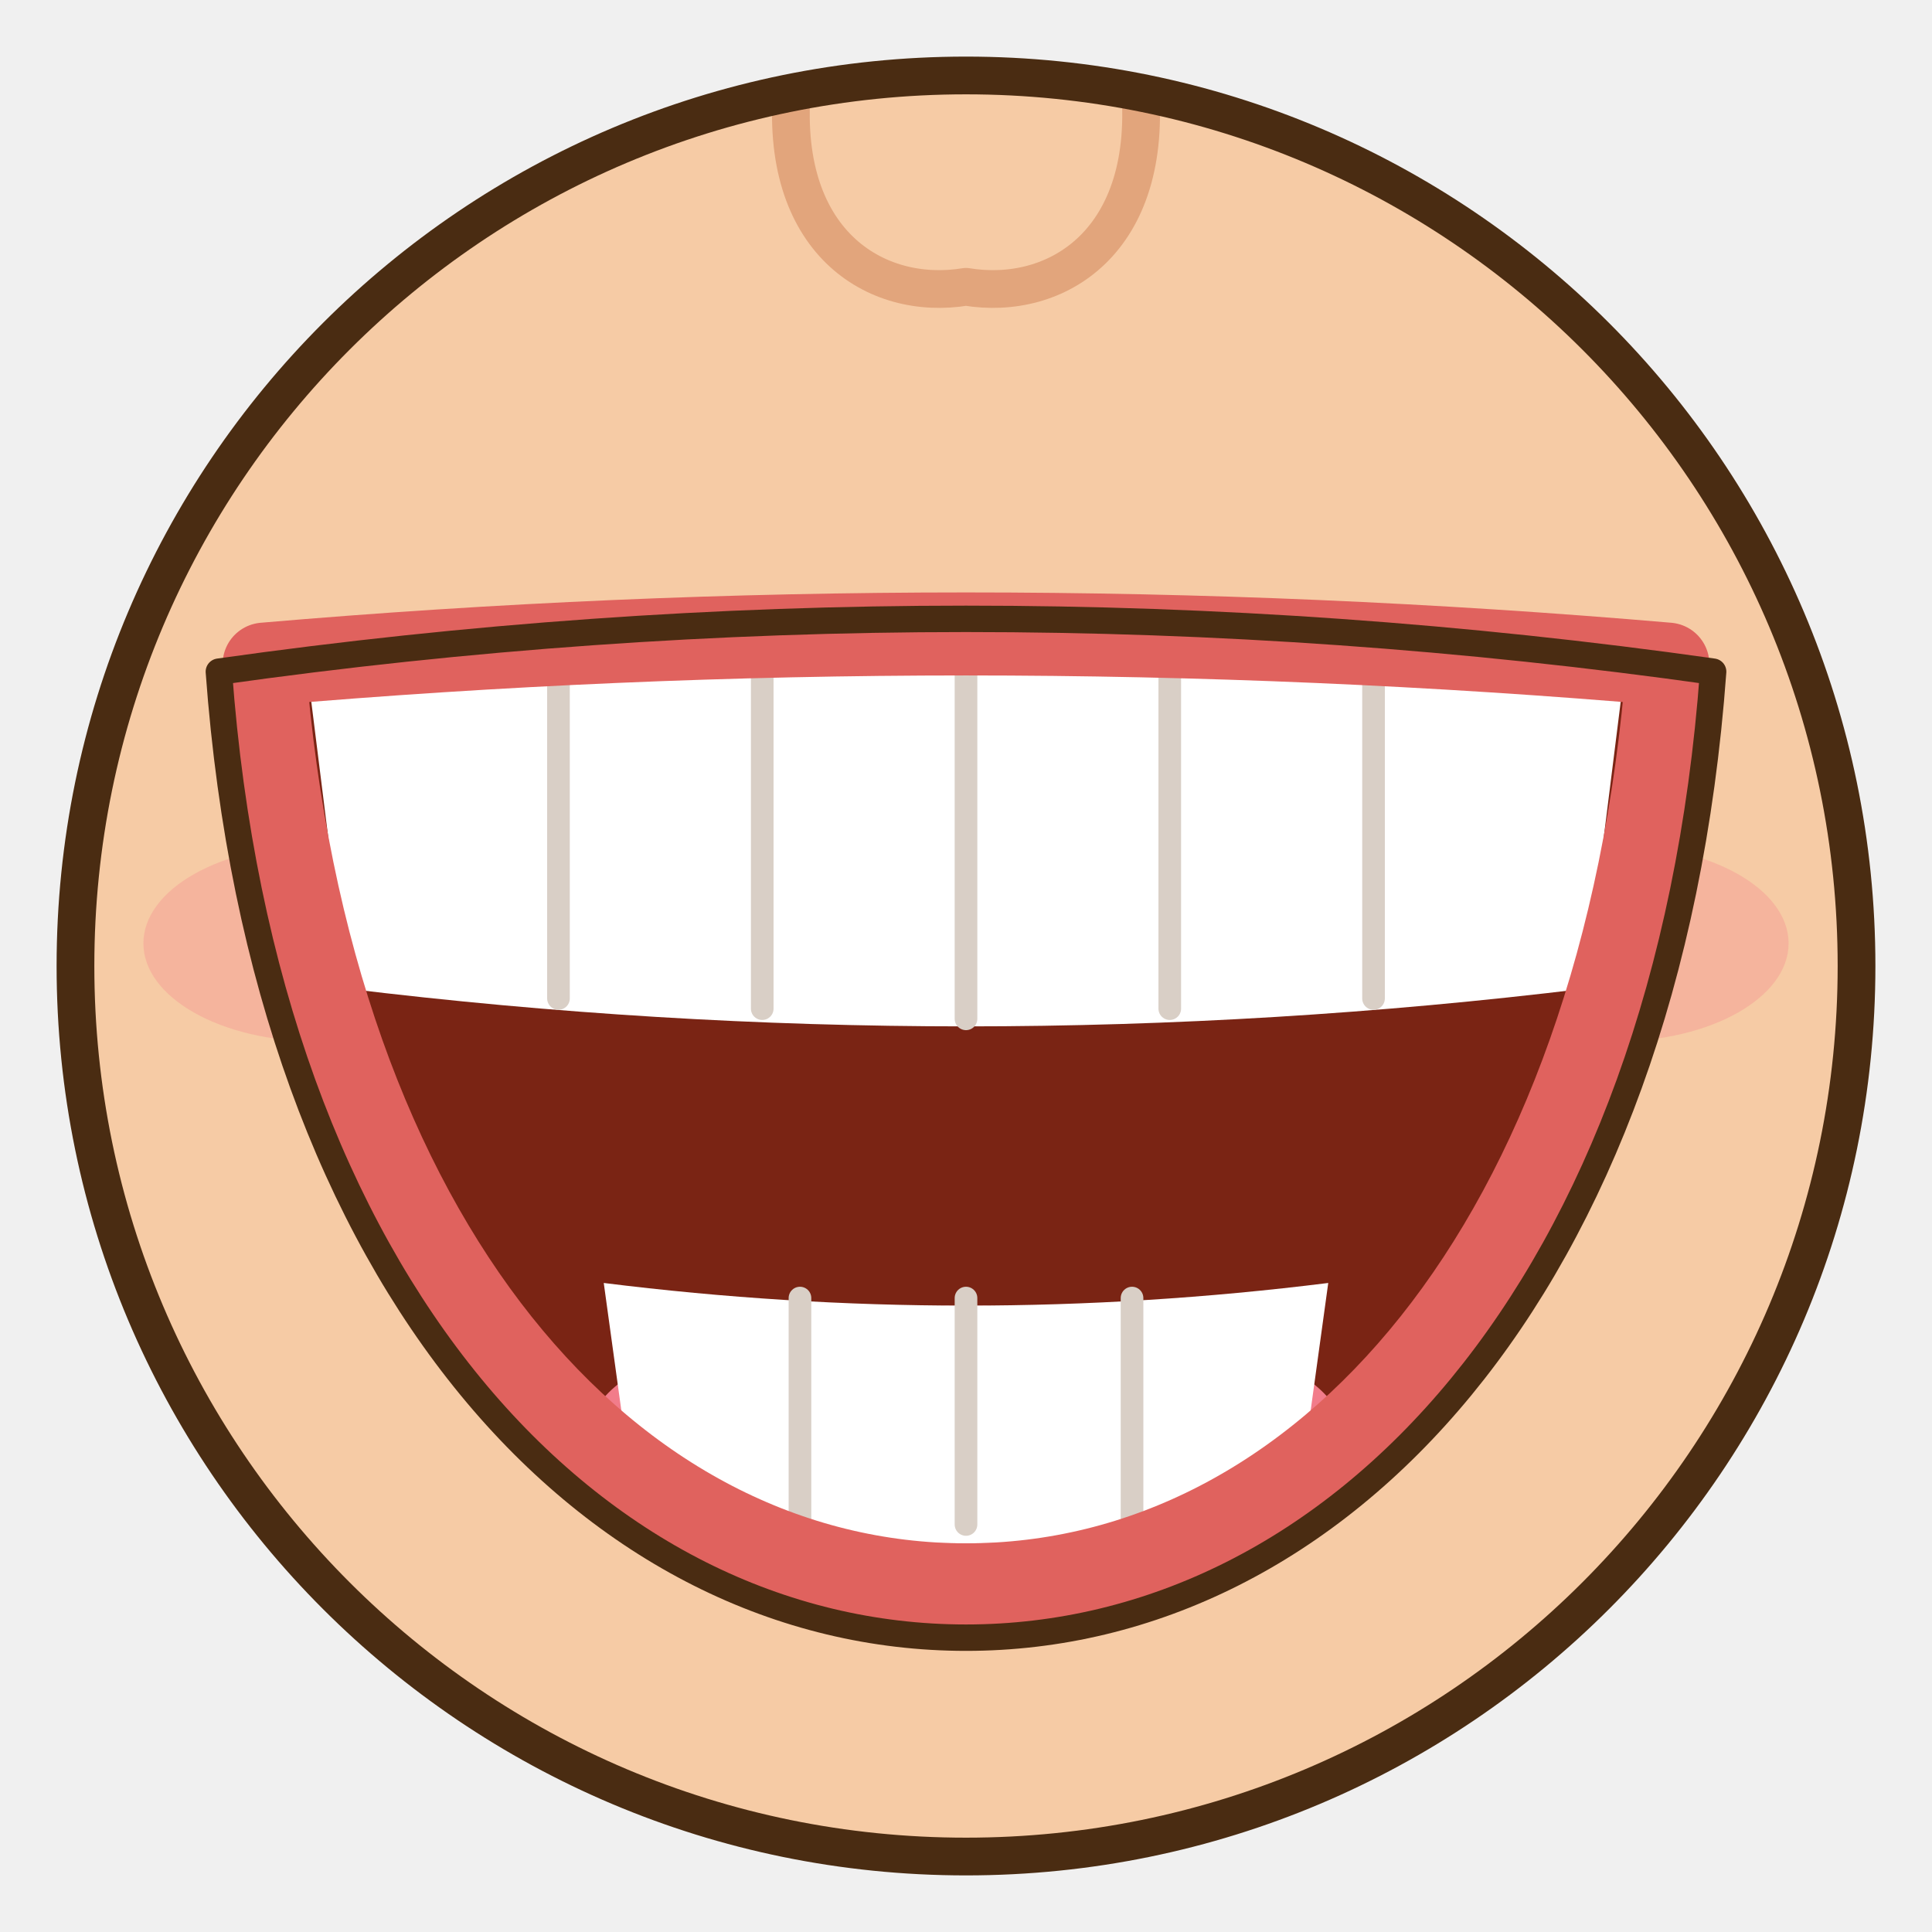
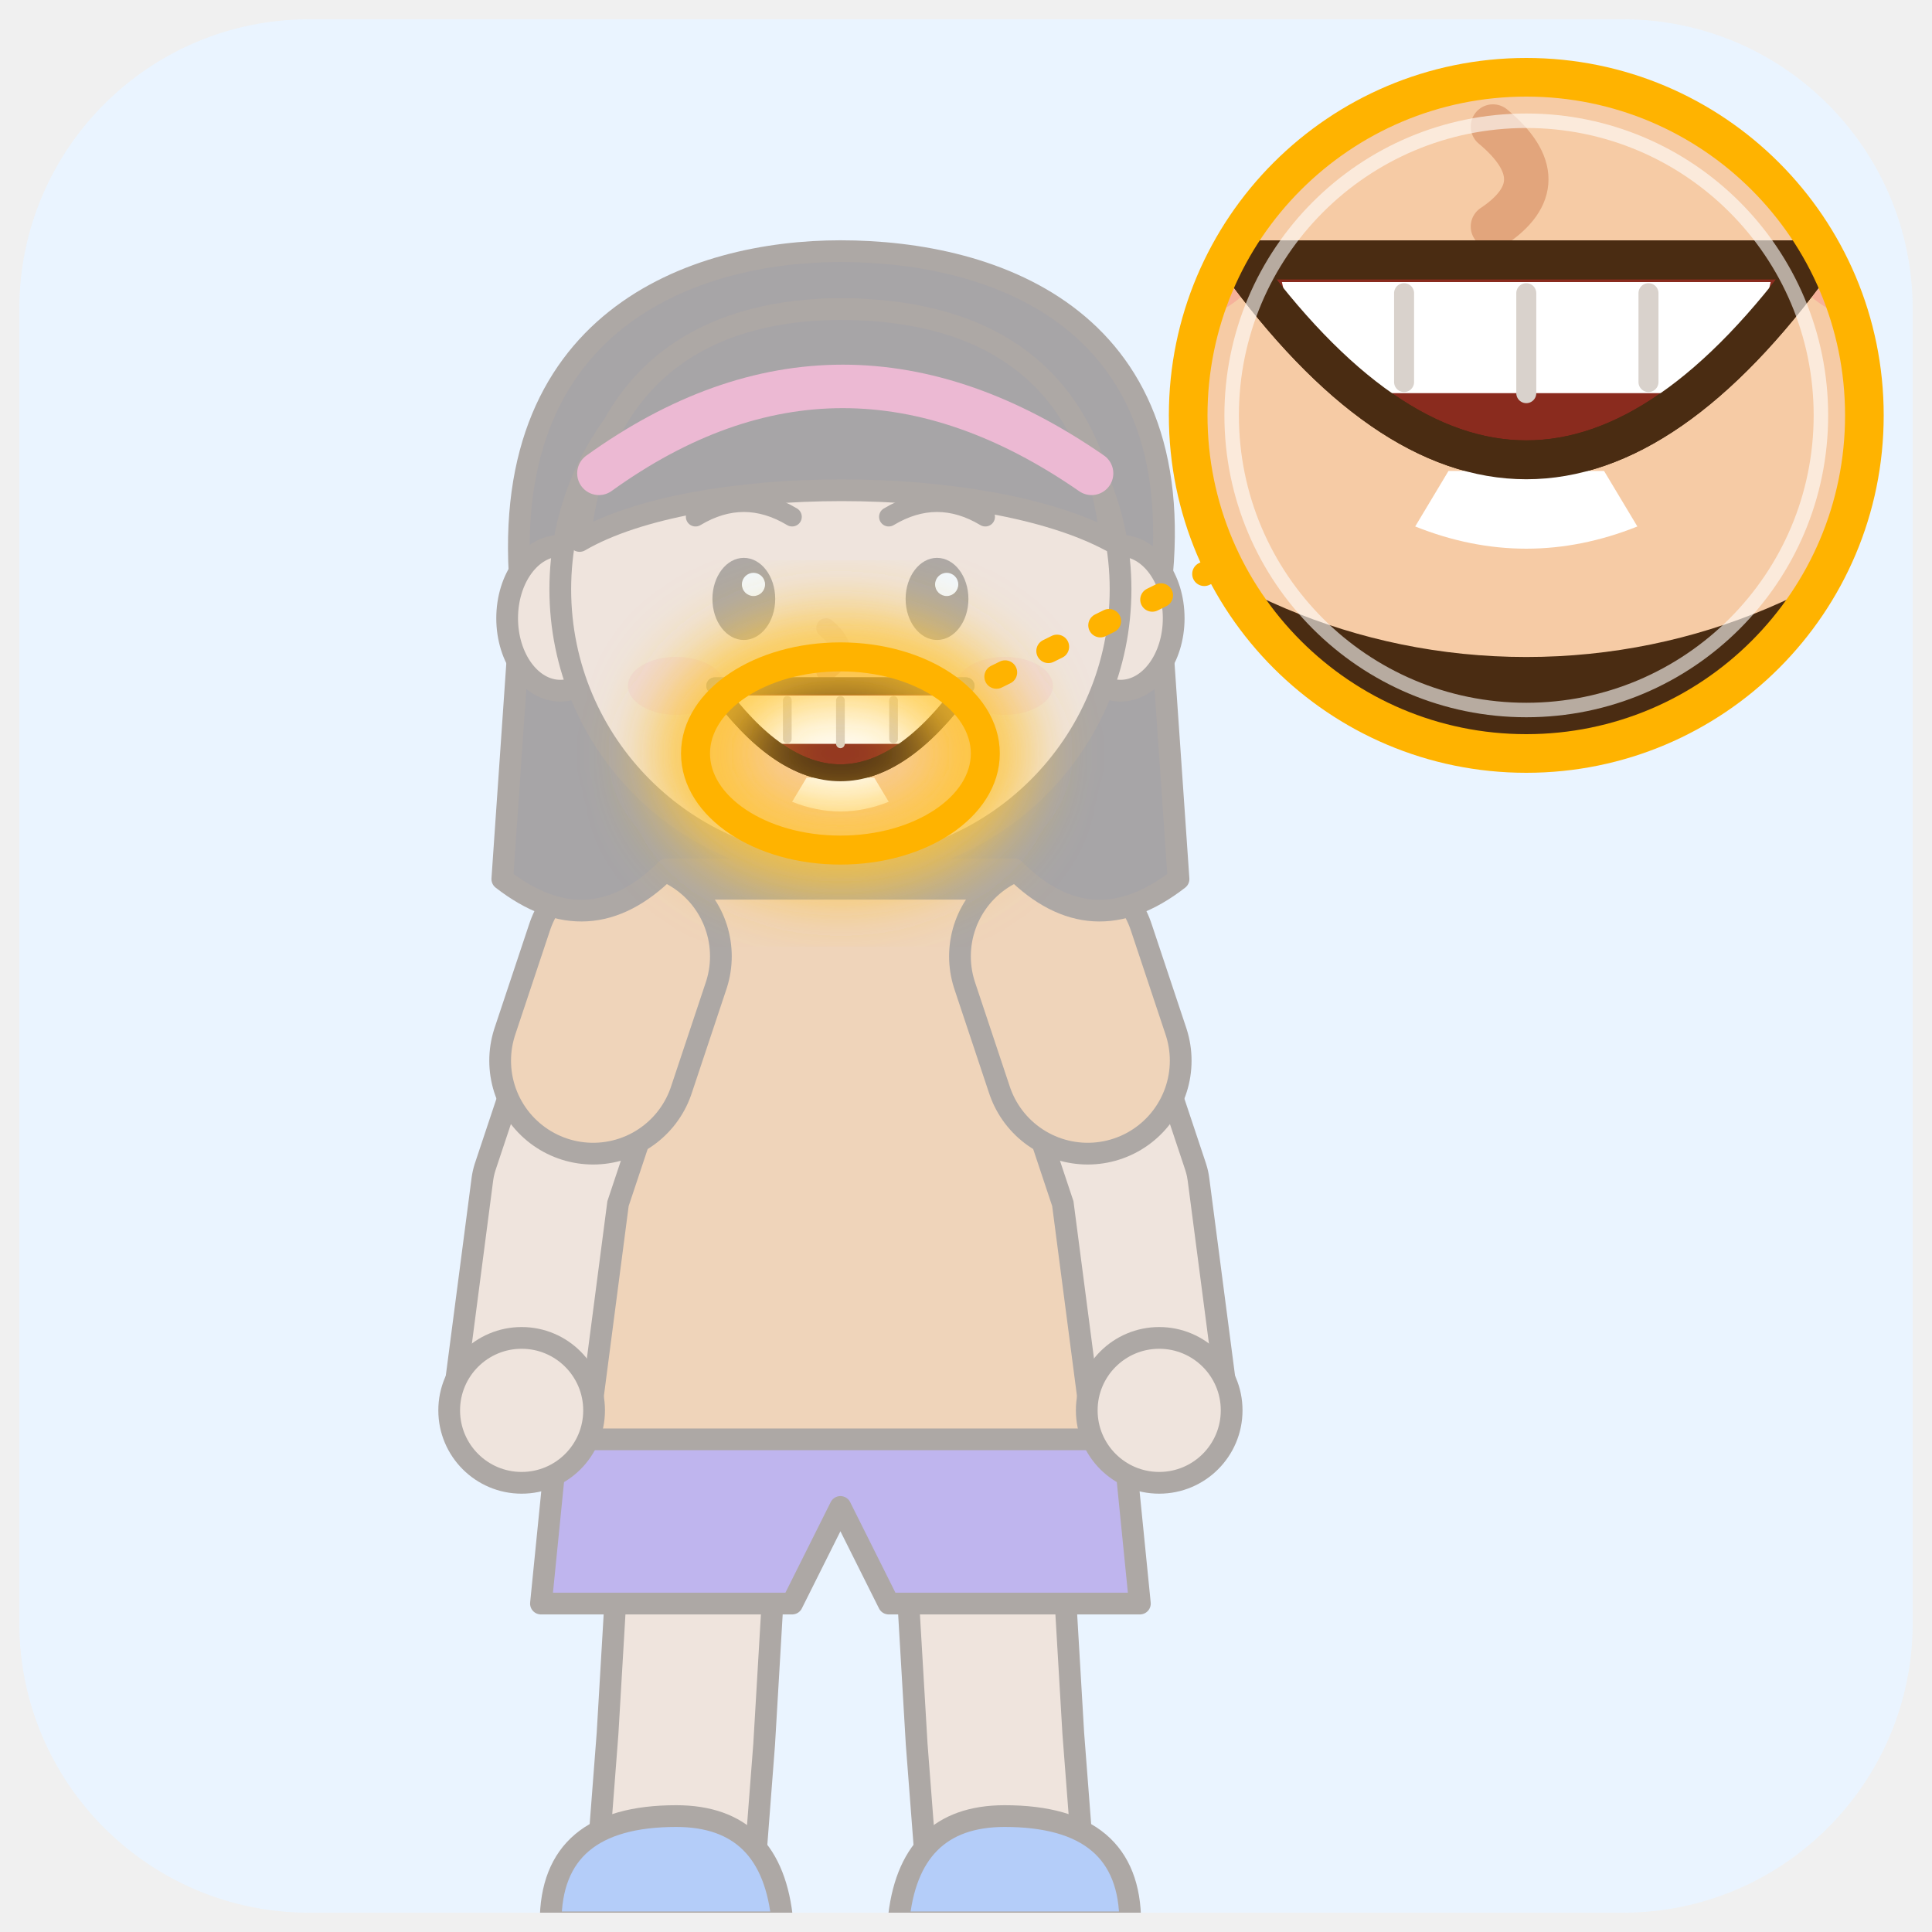
<svg xmlns="http://www.w3.org/2000/svg" viewBox="0 0 512 512">
+   <style>
+     .ring { animation: ring 1.6s ease-out infinite; transform-box: fill-box; transform-origin: center; }
+     @keyframes ring { 0% { transform: scale(1); opacity: .9 } 100% { transform: scale(1.6); opacity: 0 } }
+     .glow { animation: glow 1.6s ease-in-out infinite; }
+     @keyframes glow { 0%,100% { opacity: .55 } 50% { opacity: .95 } }
+     .beat { animation: beat 1s ease-in-out infinite; transform-box: fill-box; transform-origin: center; }
+     @keyframes beat { 0%,100% { transform: scale(1) } 15% { transform: scale(1.18) } 30% { transform: scale(1) } 45% { transform: scale(1.12) } }
+     @media (prefers-reduced-motion: reduce) { * { animation: none !important; } }
+   </style>
  <defs>
-     <clipPath id="w">
-       <circle cx="256" cy="256" r="236" />
+     <clipPath id="tile">
+       <rect x="4" y="4" width="392" height="392" rx="60" />
    </clipPath>
  </defs>
-   <circle cx="256" cy="256" r="236" fill="#F6CBA5" />
-   <g clip-path="url(#w)">
-     <rect width="512" height="512" fill="#F6CBA5" />
-     <path d="M210 22 C206 64 232 80 256 76 C280 80 306 64 302 22" fill="none" stroke="#E2A57C" stroke-width="10" stroke-linecap="round" stroke-linejoin="round" />
-     <ellipse cx="84" cy="250" rx="46" ry="26" fill="#F59A92" opacity="0.45" />
-     <ellipse cx="428" cy="250" rx="46" ry="26" fill="#F59A92" opacity="0.45" />
-     <path d="M70 176 Q256 160 442 176 C430 330 350 420 256 420 C162 420 82 330 70 176 Z" fill="#7A2414" />
-     <ellipse cx="256" cy="380" rx="100" ry="34" fill="#F27C8A" />
-     <path d="M82 182 Q256 166 430 182 L420 262 Q256 282 92 262 Z" fill="#fff" />
-     <path d="M148 178 L148 264.6" fill="none" stroke="#D9CFC6" stroke-width="6" stroke-linecap="round" stroke-linejoin="round" />
-     <path d="M202 178 L202 267.3" fill="none" stroke="#D9CFC6" stroke-width="6" stroke-linecap="round" stroke-linejoin="round" />
-     <path d="M256 172 L256 270" fill="none" stroke="#D9CFC6" stroke-width="6" stroke-linecap="round" stroke-linejoin="round" />
-     <path d="M310 178 L310 267.3" fill="none" stroke="#D9CFC6" stroke-width="6" stroke-linecap="round" stroke-linejoin="round" />
-     <path d="M364 178 L364 264.6" fill="none" stroke="#D9CFC6" stroke-width="6" stroke-linecap="round" stroke-linejoin="round" />
-     <path d="M168 398 Q256 420 344 398 L352 340 Q256 352 160 340 Z" fill="#fff" />
-     <path d="M212 344 L212 404" fill="none" stroke="#D9CFC6" stroke-width="6" stroke-linecap="round" stroke-linejoin="round" />
-     <path d="M256 344 L256 404" fill="none" stroke="#D9CFC6" stroke-width="6" stroke-linecap="round" stroke-linejoin="round" />
-     <path d="M300 344 L300 404" fill="none" stroke="#D9CFC6" stroke-width="6" stroke-linecap="round" stroke-linejoin="round" />
-     <path d="M70 176 Q256 160 442 176 C430 330 350 420 256 420 C162 420 82 330 70 176 Z" fill="none" stroke="#E0625E" stroke-width="22" stroke-linejoin="round" />
-     <path d="M58 178 Q256 150 454 178 C442 342 354 434 256 434 C158 434 70 342 58 178 Z" fill="none" stroke="#4A2C12" stroke-width="7" stroke-linejoin="round" />
+   <g transform="scale(1.28)">
+     <g clip-path="url(#tile)">
+       <defs>
+         <g id="kid">
+           <g transform="translate(-26 6)">
+             <g transform="translate(0 0)">
+               <path d="M170 320 L168 354 L166 380" fill="none" stroke="#4A2C12" stroke-width="37" stroke-linejoin="round" stroke-linecap="round" />
+               <path d="M170 320 L168 354 L166 380" fill="none" stroke="#F6CBA5" stroke-width="28" stroke-linejoin="round" stroke-linecap="round" />
+               <path d="M230 320 L232 354 L234 380" fill="none" stroke="#4A2C12" stroke-width="37" stroke-linejoin="round" stroke-linecap="round" />
+               <path d="M230 320 L232 354 L234 380" fill="none" stroke="#F6CBA5" stroke-width="28" stroke-linejoin="round" stroke-linecap="round" />
+               <path d="M140 392 Q140 370 166 370 Q186 370 188 392 Z" fill="#5B8DEF" stroke="#4A2C12" stroke-width="4.5" stroke-linejoin="round" stroke-linecap="round" />
+               <path d="M212 392 Q214 370 234 370 Q260 370 260 392 Z" fill="#5B8DEF" stroke="#4A2C12" stroke-width="4.5" stroke-linejoin="round" stroke-linecap="round" />
+               <path d="M142 286 L258 286 L262 326 L210 326 L200 306 L190 326 L138 326 Z" fill="#7A4FD1" stroke="#4A2C12" stroke-width="4.5" stroke-linejoin="round" stroke-linecap="round" />
+               <rect x="188" y="160" width="24" height="30" rx="0" fill="#F6CBA5" />
+               <path d="M188 160 V190 M212 160 V190" fill="none" stroke="#4A2C12" stroke-width="4.5" stroke-linejoin="round" stroke-linecap="round" />
+               <path d="M146 196 Q148 180 166 178 L234 178 Q252 180 254 196 L258 292 L142 292 Z" fill="#F7A14A" stroke="#4A2C12" stroke-width="4.5" stroke-linejoin="round" stroke-linecap="round" />
+               <g class="arm-l">
+                 <path d="M156 192 L140 240 L134 286" fill="none" stroke="#4A2C12" stroke-width="33" stroke-linejoin="round" stroke-linecap="round" />
+                 <path d="M156 192 L140 240 L134 286" fill="none" stroke="#F6CBA5" stroke-width="24" stroke-linejoin="round" stroke-linecap="round" />
+                 <path d="M156 192 L148.8 213.6" fill="none" stroke="#4A2C12" stroke-width="43" stroke-linejoin="round" stroke-linecap="round" />
+                 <path d="M156 192 L148.8 213.6" fill="none" stroke="#F7A14A" stroke-width="34" stroke-linejoin="round" stroke-linecap="round" />
+                 <circle cx="134" cy="286" r="15" fill="#F6CBA5" stroke="#4A2C12" stroke-width="4.5" stroke-linejoin="round" stroke-linecap="round" />
+               </g>
+               <g class="arm-r">
+                 <path d="M244 192 L260 240 L266 286" fill="none" stroke="#4A2C12" stroke-width="33" stroke-linejoin="round" stroke-linecap="round" />
+                 <path d="M244 192 L260 240 L266 286" fill="none" stroke="#F6CBA5" stroke-width="24" stroke-linejoin="round" stroke-linecap="round" />
+                 <path d="M244 192 L251.2 213.6" fill="none" stroke="#4A2C12" stroke-width="43" stroke-linejoin="round" stroke-linecap="round" />
+                 <path d="M244 192 L251.2 213.6" fill="none" stroke="#F7A14A" stroke-width="34" stroke-linejoin="round" stroke-linecap="round" />
+                 <circle cx="266" cy="286" r="15" fill="#F6CBA5" stroke="#4A2C12" stroke-width="4.5" stroke-linejoin="round" stroke-linecap="round" />
+               </g>
+               <g class="head" transform="translate(0 0) rotate(0 200 170)">
+                 <path d="M134 118 C128 60 170 46 200 46 C232 46 274 60 266 118 L270 176 Q252 190 236 174 L164 174 Q148 190 130 176 Z" fill="#3A2418" stroke="#4A2C12" stroke-width="4.5" stroke-linejoin="round" stroke-linecap="round" />
+                 <ellipse cx="142" cy="122" rx="11" ry="15" fill="#F6CBA5" stroke="#4A2C12" stroke-width="4.5" stroke-linejoin="round" stroke-linecap="round" />
+                 <ellipse cx="258" cy="122" rx="11" ry="15" fill="#F6CBA5" stroke="#4A2C12" stroke-width="4.5" stroke-linejoin="round" stroke-linecap="round" />
+                 <circle cx="200" cy="116" r="58" fill="#F6CBA5" stroke="#4A2C12" stroke-width="4.5" stroke-linejoin="round" stroke-linecap="round" />
+                 <ellipse cx="166" cy="136" rx="10" ry="6" fill="#F59A92" opacity="0.55" class="blush" />
+                 <ellipse cx="234" cy="136" rx="10" ry="6" fill="#F59A92" opacity="0.55" class="blush" />
+                 <path d="M197 124 q6 5 0 9" fill="none" stroke="#E2A57C" stroke-width="4" stroke-linejoin="round" stroke-linecap="round" />
+                 <path d="M170 101 q10 -6 20 0" fill="none" stroke="#4A2C12" stroke-width="4" stroke-linejoin="round" stroke-linecap="round" />
+                 <path d="M210 101 q10 -6 20 0" fill="none" stroke="#4A2C12" stroke-width="4" stroke-linejoin="round" stroke-linecap="round" />
+                 <ellipse cx="180" cy="118" rx="6.5" ry="8.5" fill="#4A2C12" />
+                 <ellipse cx="220" cy="118" rx="6.5" ry="8.5" fill="#4A2C12" />
+                 <circle cx="182" cy="115" r="2.4" fill="#fff" />
+                 <circle cx="222" cy="115" r="2.4" fill="#fff" />
+                 <path d="M174 136 Q200 172 226 136 Z" fill="#8A2B1E" stroke="#4A2C12" stroke-width="3.5" stroke-linejoin="round" stroke-linecap="round" />
+                 <path d="M178 138 L222 138 Q220 147 214 148 L186 148 Q180 147 178 138 Z" fill="#fff" />
+                 <path d="M190 160 Q200 164 210 160 L207 155 L193 155 Z" fill="#fff" />
+                 <path d="M189 139 V147 M200 139 V148 M211 139 V147" fill="none" stroke="#D9D2CC" stroke-width="1.8" stroke-linejoin="round" stroke-linecap="round" />
+                 <path d="M174 136 Q200 172 226 136 Z" fill="none" stroke="#4A2C12" stroke-width="3.5" stroke-linejoin="round" stroke-linecap="round" />
+                 <path d="M146 106 C150 68 176 58 200 58 C226 58 252 68 256 106 C230 92 170 92 146 106 Z" fill="#3A2418" stroke="#4A2C12" stroke-width="4.5" stroke-linejoin="round" stroke-linecap="round" />
+                 <path d="M150 92 Q200 56 252 92" fill="none" stroke="#F05A8C" stroke-width="9" stroke-linejoin="round" stroke-linecap="round" />
+               </g>
+             </g>
+           </g>
+         </g>
+         <mask id="hole">
+           <rect width="400" height="400" fill="#fff" />
+           <ellipse cx="174" cy="156" rx="30" ry="20" transform="rotate(0 174 156)" fill="#000" />
+         </mask>
+         <clipPath id="lens">
+           <circle cx="316" cy="86" r="70" />
+         </clipPath>
+         <filter id="soft" x="-50%" y="-50%" width="200%" height="200%">
+           <feGaussianBlur stdDeviation="7" />
+         </filter>
+       </defs>
+       <rect x="4" y="4" width="392" height="392" rx="60" fill="#EAF4FF" />
+       <use href="#kid" />
+       <rect x="4" y="4" width="392" height="392" rx="60" fill="#EAF4FF" opacity="0.62" mask="url(#hole)" />
+       <g class="glow">
+         <ellipse cx="174" cy="156" rx="30" ry="20" transform="rotate(0 174 156)" fill="none" stroke="#FFC531" stroke-width="16" filter="url(#soft)" />
+       </g>
+       <g class="ring">
+         <ellipse cx="174" cy="156" rx="30" ry="20" transform="rotate(0 174 156)" fill="none" stroke="#FFB300" stroke-width="5" />
+       </g>
+       <ellipse cx="174" cy="156" rx="30" ry="20" transform="rotate(0 174 156)" fill="none" stroke="#FFB300" stroke-width="6" />
+       <path d="M206.3 140.1 L249.6 118.7" fill="none" stroke="#FFB300" stroke-width="5" stroke-linejoin="round" stroke-linecap="round" stroke-dasharray="2 10" />
+       <circle cx="316" cy="86" r="70" fill="#fff" />
+       <g clip-path="url(#lens)">
+         <use href="#kid" transform="translate(316 86) scale(2.3) translate(-174 -156)" />
+       </g>
+       <circle cx="316" cy="86" r="70" fill="none" stroke="#FFB300" stroke-width="8" />
+       <circle cx="316" cy="86" r="61" fill="none" stroke="#fff" stroke-width="3" opacity="0.6" />
+     </g>
  </g>
-   <circle cx="256" cy="256" r="236" fill="none" stroke="#4A2C12" stroke-width="10" />
</svg>
